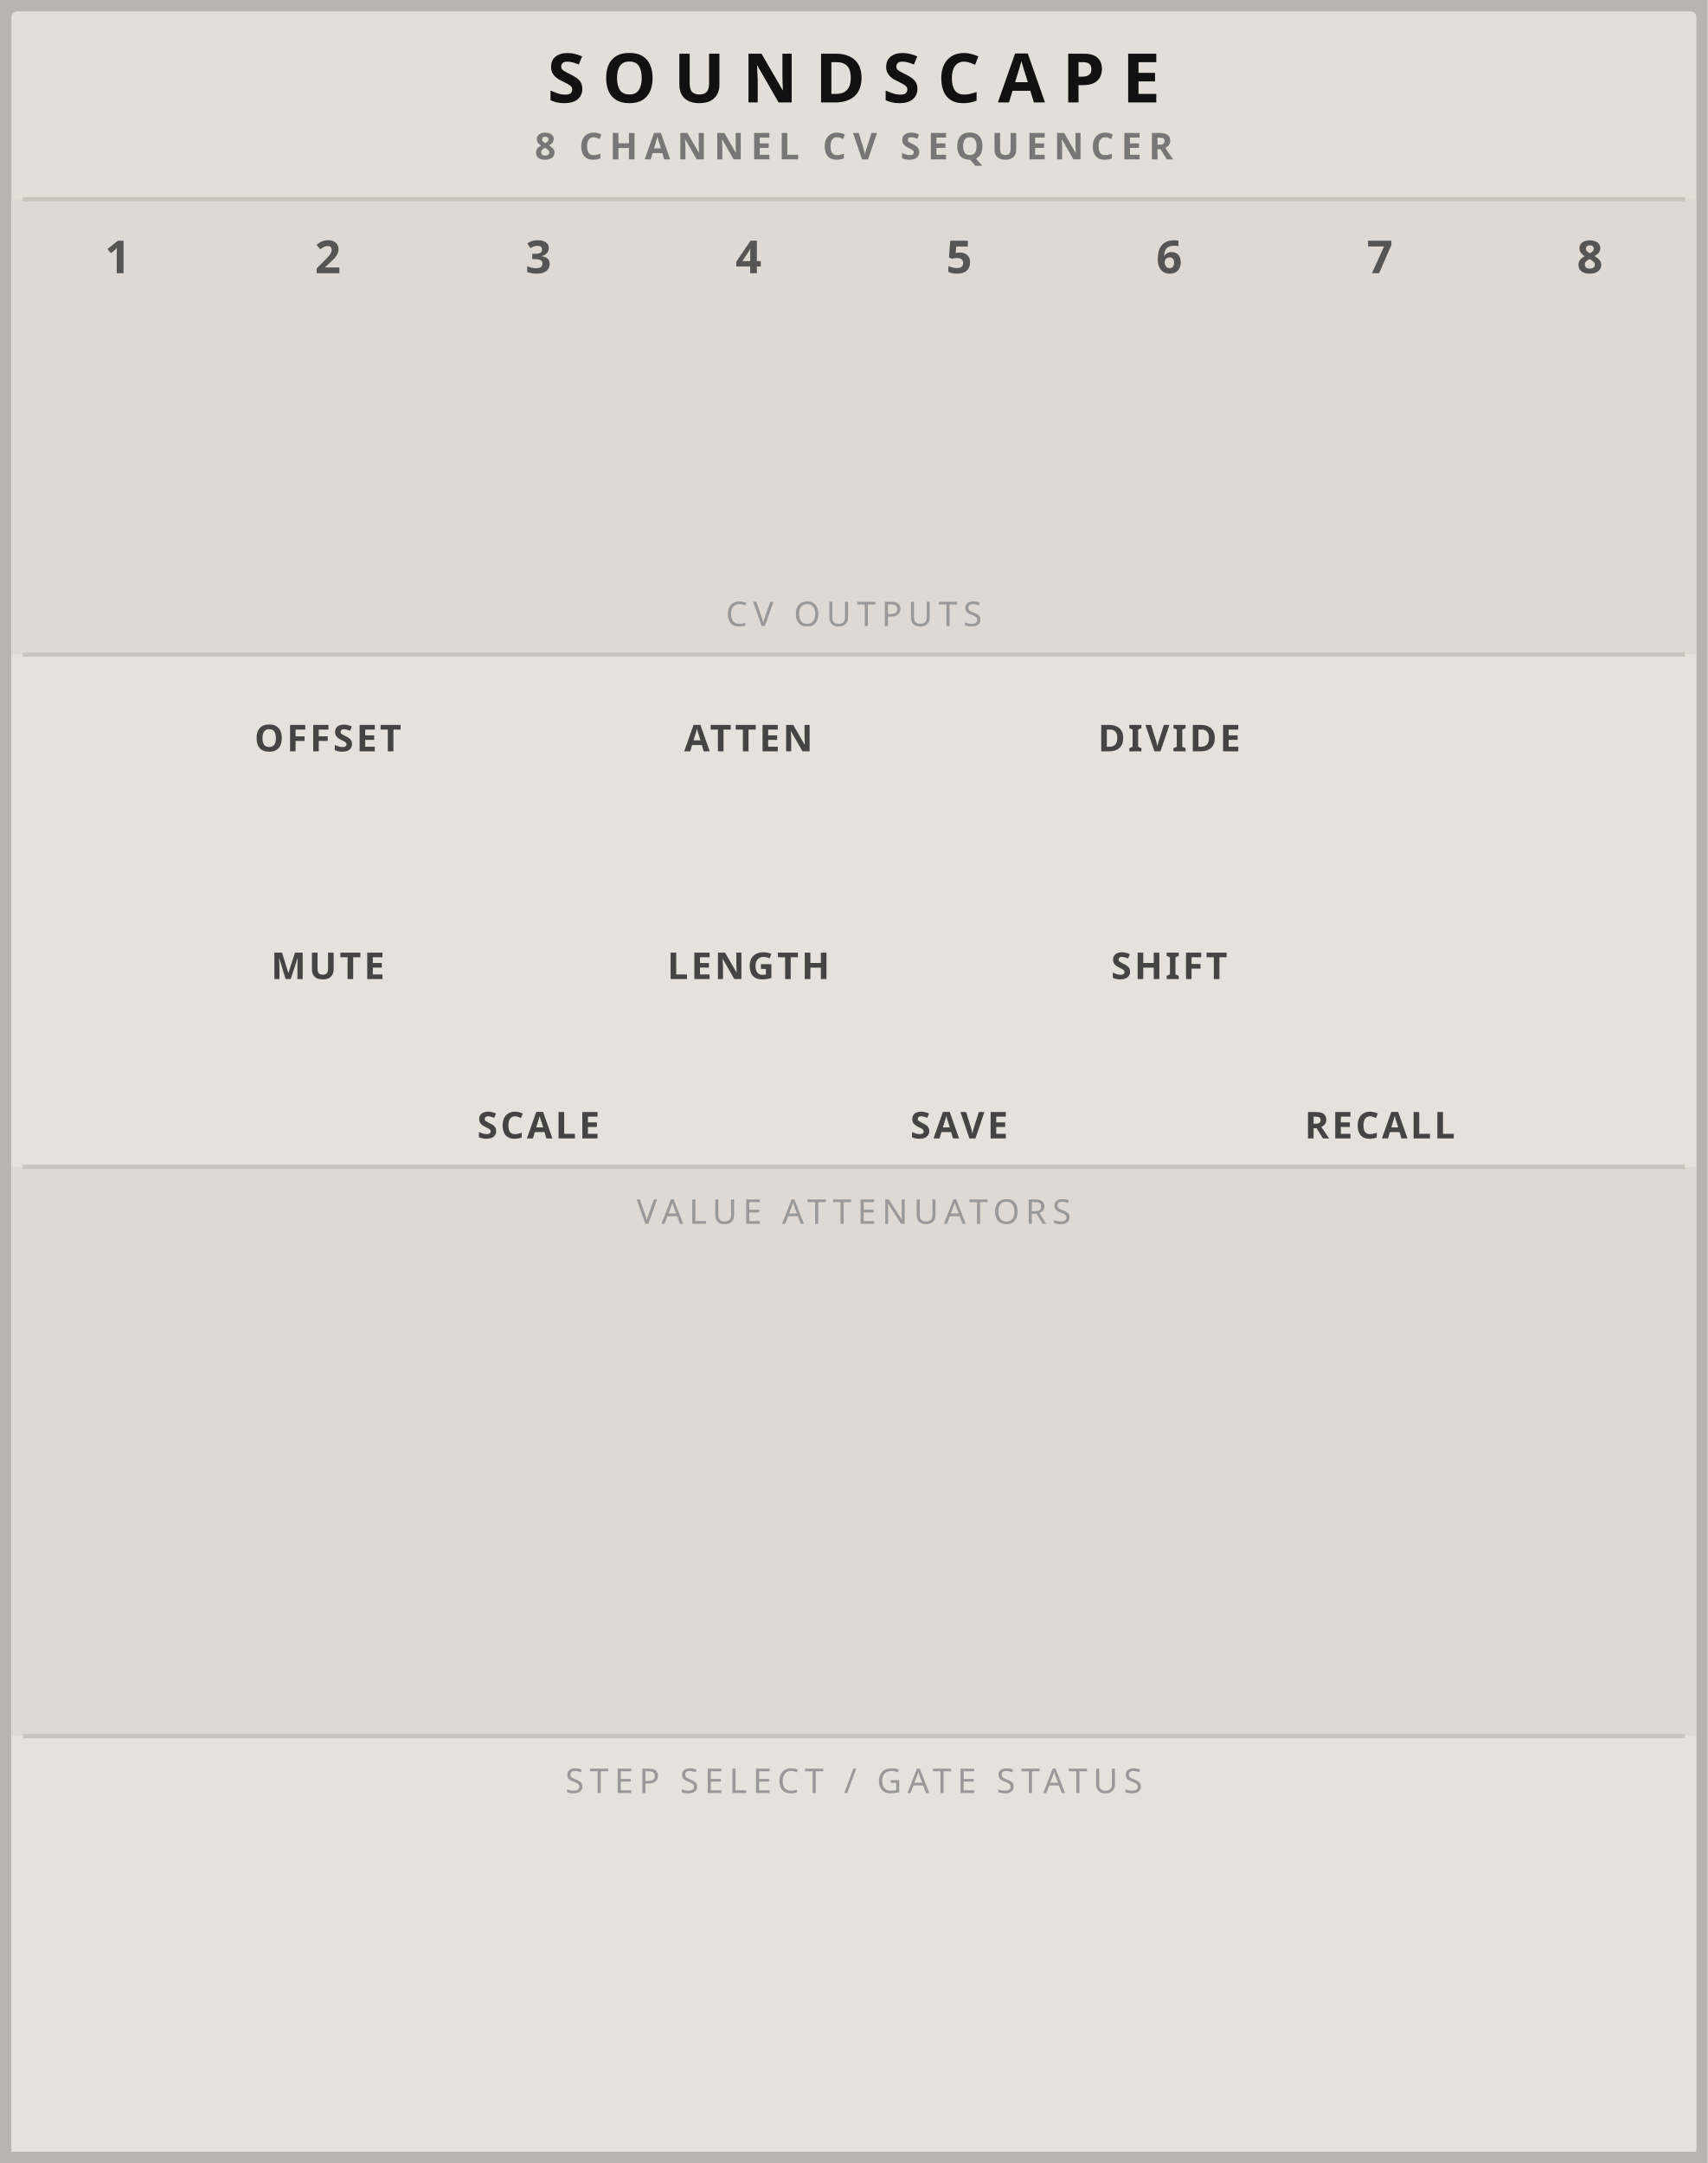
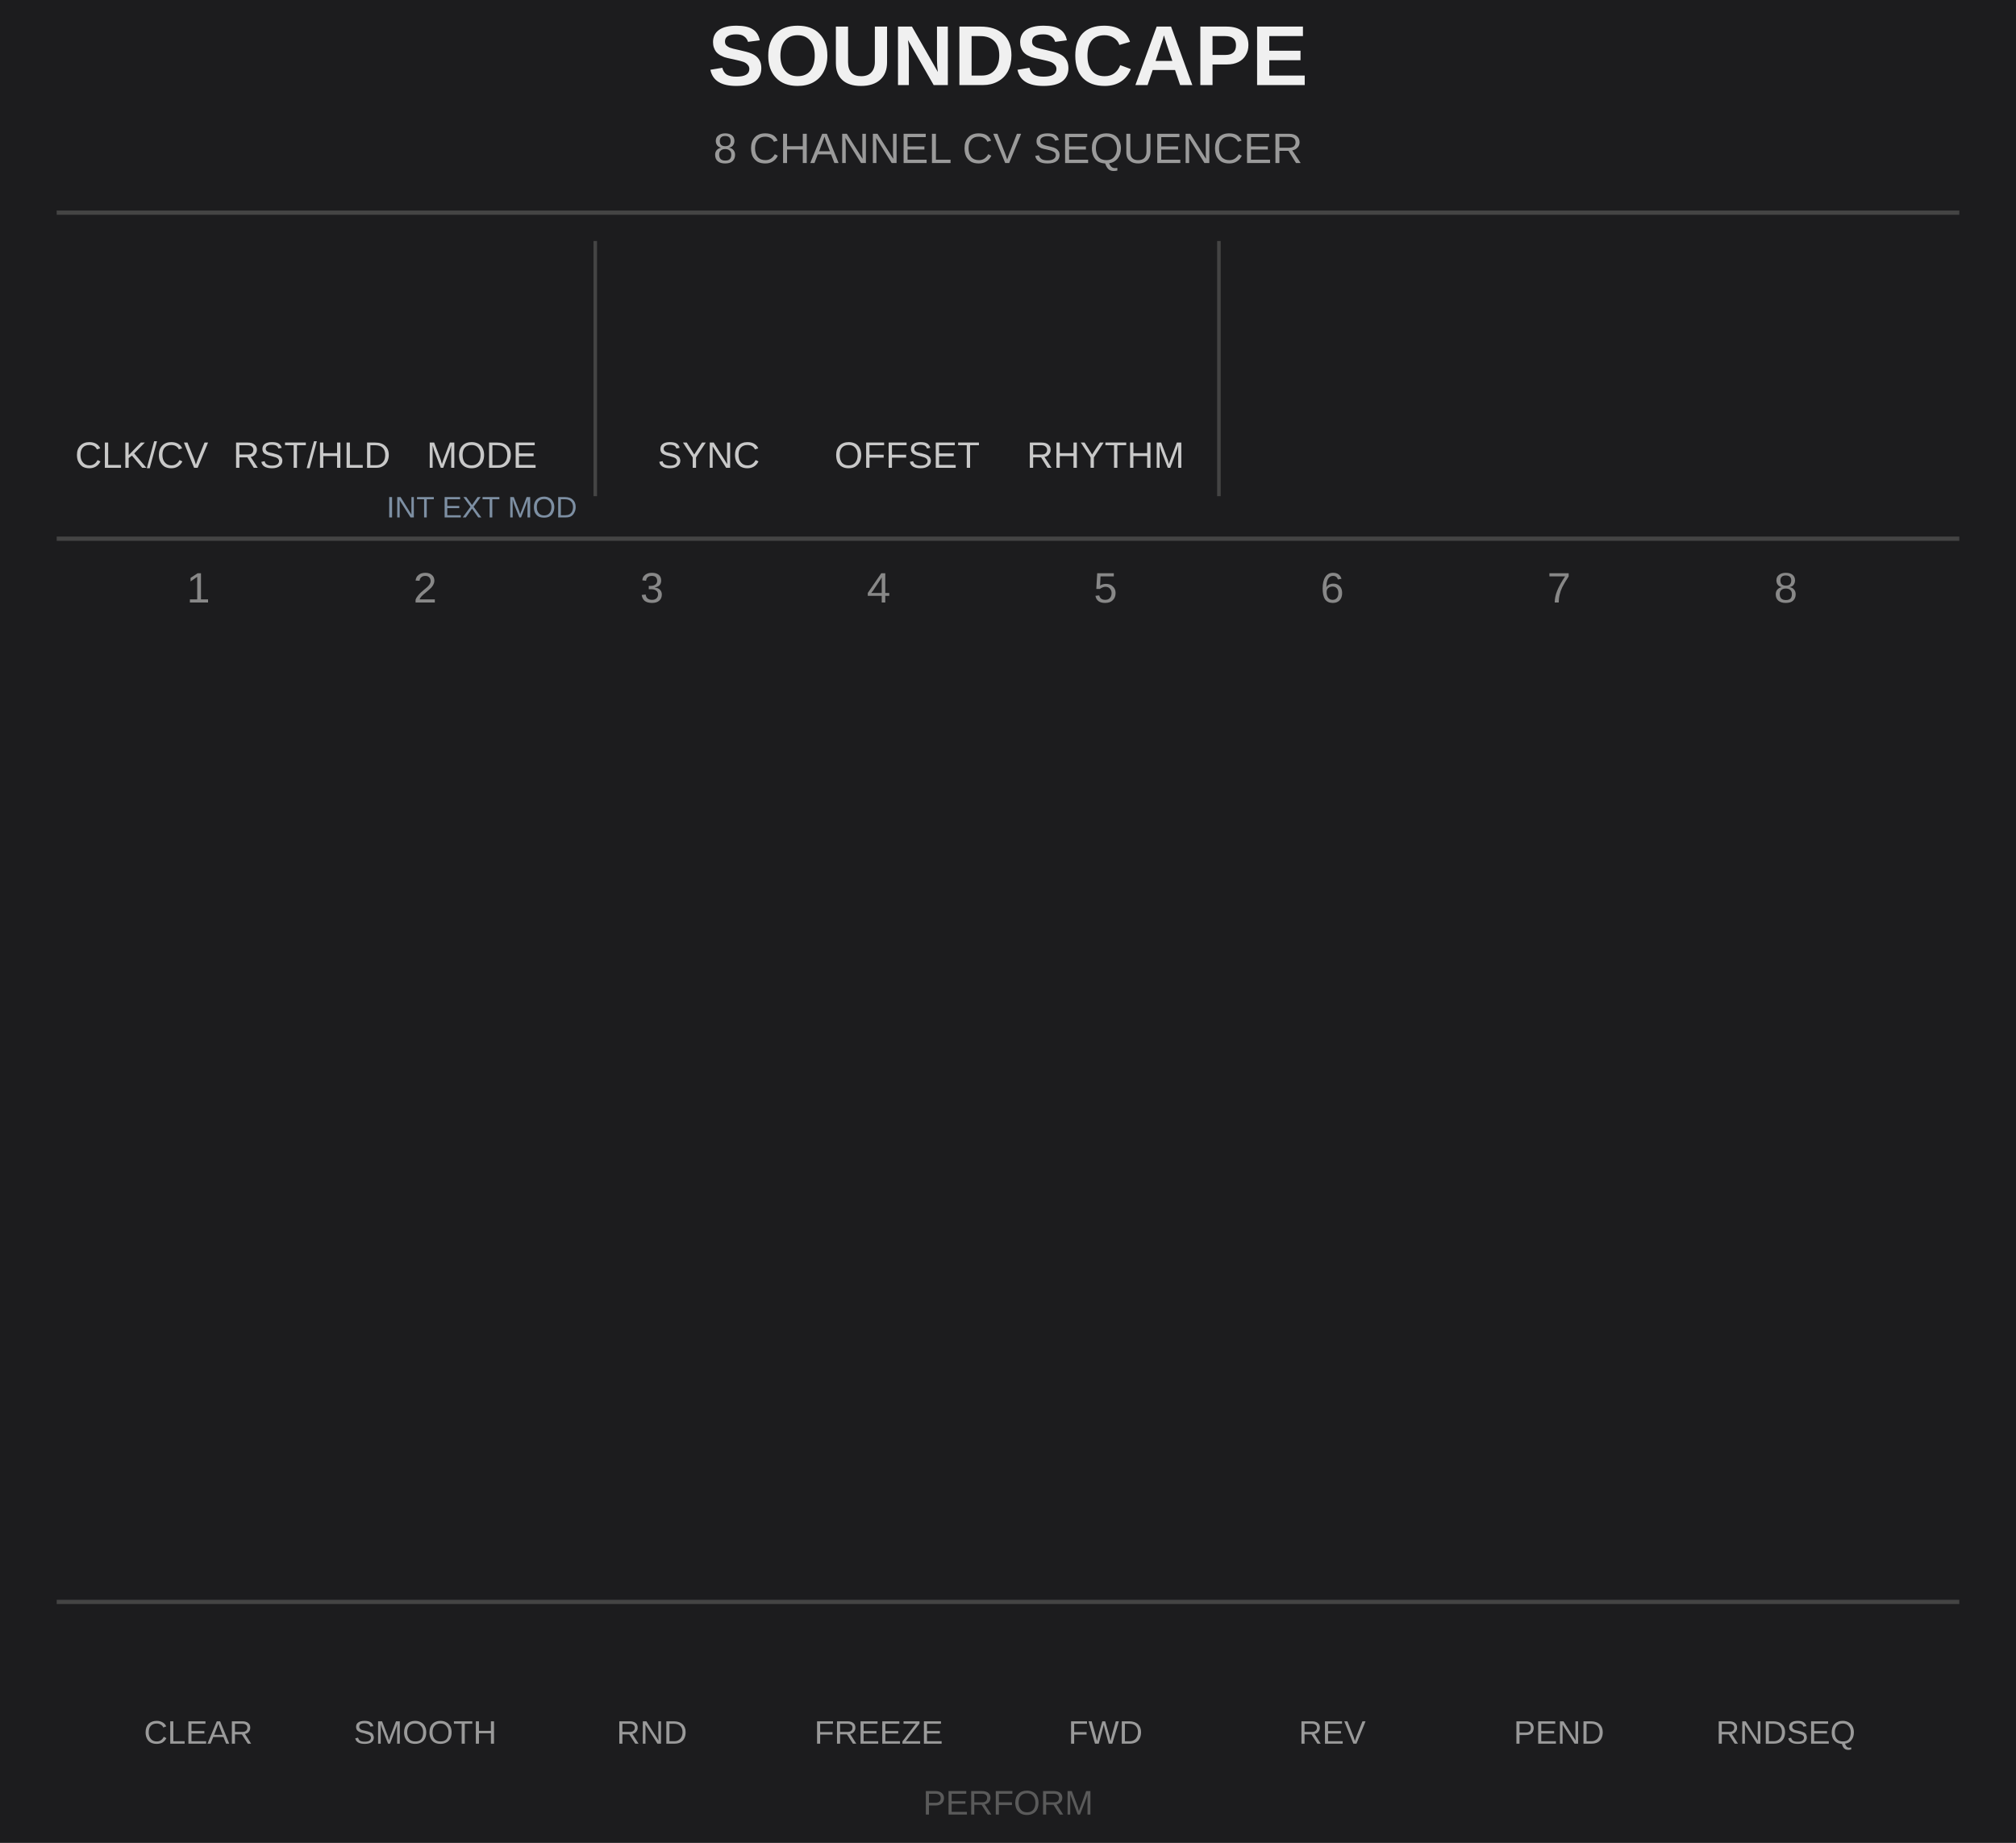
- <svg xmlns="http://www.w3.org/2000/svg" width="300" height="380" viewBox="0 0 300 380" version="1.1" id="svg186">
-   <path id="panel-border-dark" style="fill:#b8b5ae" d="M 0,0 H 300 V 380 H 0 Z" />
-   <path id="panel-face-light" style="fill:#e2dfd8" d="m 3,2 h 294 c 0.554,0 1,0.446 1,1 v 374 c 0,0.554 -0.446,1 -1,1 H 3 c -0.554,0 -1,-0.446 -1,-1 V 3 C 2,2.446 2.446,2 3,2 Z" />
-   <path id="outputs-band" style="fill:#dedad3" d="m 2,35 h 296 v 80 H 2 Z" />
-   <path id="controls-band" style="fill:#e5e2db" d="m 2,115 h 296 v 90 H 2 Z" />
-   <path id="sliders-band" style="fill:#dedad3" d="M 2,205 H 298 V 305 H 2 Z" />
-   <path id="step-buttons-band" style="fill:#e5e2db" d="m 2,305 h 296 v 73 H 2 Z" />
-   <path id="line-div-1" style="stroke:#c8c5be;stroke-width:0.75" d="M 4,35 H 296" />
-   <path id="line-div-2" style="stroke:#c8c5be;stroke-width:0.75" d="M 4,115 H 296" />
-   <path id="line-div-3" style="stroke:#c8c5be;stroke-width:0.75" d="M 4,205 H 296" />
-   <path id="line-div-4" style="stroke:#c8c5be;stroke-width:0.75" d="M 4,305 H 296" />
-   <text x="150" y="18" font-family="sans-serif" font-weight="bold" font-size="12px" fill="#111111" text-anchor="middle" letter-spacing="3">SOUNDSCAPE</text>
-   <text x="150" y="28" font-family="sans-serif" font-weight="bold" font-size="6.5px" fill="#777777" text-anchor="middle" letter-spacing="1.2">8 CHANNEL CV SEQUENCER</text>
-   <g font-family="sans-serif" font-weight="bold" font-size="8px" fill="#555555" text-anchor="middle">
-     <text x="20.7" y="48">1</text>
-     <text x="57.6" y="48">2</text>
-     <text x="94.6" y="48">3</text>
-     <text x="131.5" y="48">4</text>
-     <text x="168.5" y="48">5</text>
-     <text x="205.4" y="48">6</text>
-     <text x="242.4" y="48">7</text>
-     <text x="279.3" y="48">8</text>
+ <svg xmlns="http://www.w3.org/2000/svg" width="142.24mm" height="130mm" viewBox="0 0 142.24 130">
+   <rect x="0" y="0" width="142.24" height="130" fill="#1c1c1e" />
+   <text x="71.12" y="6" text-anchor="middle" font-family="Arial, sans-serif" font-size="6" font-weight="bold" fill="#f0f0f0">SOUNDSCAPE</text>
+   <text x="71.12" y="11.5" text-anchor="middle" font-family="Arial, sans-serif" font-size="3" fill="#9a9a9a">8 CHANNEL CV SEQUENCER</text>
+   <line x1="4" y1="15" x2="138.24" y2="15" stroke="#444" stroke-width="0.3" />
+   <text x="10" y="33" text-anchor="middle" font-family="Arial, sans-serif" font-size="2.6" fill="#c8c8c8">CLK/CV</text>
+   <text x="22" y="33" text-anchor="middle" font-family="Arial, sans-serif" font-size="2.6" fill="#c8c8c8">RST/HLD</text>
+   <text x="34" y="33" text-anchor="middle" font-family="Arial, sans-serif" font-size="2.6" fill="#c8c8c8">MODE</text>
+   <text x="34" y="36.5" text-anchor="middle" font-family="Arial, sans-serif" font-size="2.1" fill="#7d8fa3">INT EXT MOD</text>
+   <text x="50" y="33" text-anchor="middle" font-family="Arial, sans-serif" font-size="2.6" fill="#c8c8c8">SYNC</text>
+   <text x="64" y="33" text-anchor="middle" font-family="Arial, sans-serif" font-size="2.6" fill="#c8c8c8">OFFSET</text>
+   <text x="78" y="33" text-anchor="middle" font-family="Arial, sans-serif" font-size="2.6" fill="#c8c8c8">RHYTHM</text>
+   <line x1="42" y1="17" x2="42" y2="35" stroke="#444" stroke-width="0.25" />
+   <line x1="86" y1="17" x2="86" y2="35" stroke="#444" stroke-width="0.25" />
+   <line x1="4" y1="38" x2="138.24" y2="38" stroke="#444" stroke-width="0.3" />
+   <g font-family="Arial, sans-serif">
+     <text x="14" y="42.5" text-anchor="middle" font-size="3" fill="#888">1</text>
+     <text x="30" y="42.5" text-anchor="middle" font-size="3" fill="#888">2</text>
+     <text x="46" y="42.5" text-anchor="middle" font-size="3" fill="#888">3</text>
+     <text x="62" y="42.5" text-anchor="middle" font-size="3" fill="#888">4</text>
+     <text x="78" y="42.5" text-anchor="middle" font-size="3" fill="#888">5</text>
+     <text x="94" y="42.5" text-anchor="middle" font-size="3" fill="#888">6</text>
+     <text x="110" y="42.5" text-anchor="middle" font-size="3" fill="#888">7</text>
+     <text x="126" y="42.5" text-anchor="middle" font-size="3" fill="#888">8</text>
  </g>
-   <text x="150" y="110" font-family="sans-serif" font-size="6px" fill="#999999" text-anchor="middle" letter-spacing="1">CV OUTPUTS</text>
-   <g font-family="sans-serif" font-weight="bold" font-size="6.5px" fill="#444444" text-anchor="middle" letter-spacing="0.5">
-     <text x="57.6" y="132">OFFSET</text>
-     <text x="131.5" y="132">ATTEN</text>
-     <text x="205.4" y="132">DIVIDE</text>
-     <text x="57.6" y="172">MUTE</text>
-     <text x="131.5" y="172">LENGTH</text>
-     <text x="205.4" y="172">SHIFT</text>
-     <text x="94.6" y="200">SCALE</text>
-     <text x="168.5" y="200">SAVE</text>
-     <text x="242.4" y="200">RECALL</text>
+   <line x1="4" y1="113" x2="138.24" y2="113" stroke="#444" stroke-width="0.3" />
+   <g font-family="Arial, sans-serif" font-size="2.3" fill="#9a9a9a" text-anchor="middle">
+     <text x="14" y="123">CLEAR</text>
+     <text x="30" y="123">SMOOTH</text>
+     <text x="46" y="123">RND</text>
+     <text x="62" y="123">FREEZE</text>
+     <text x="78" y="123">FWD</text>
+     <text x="94" y="123">REV</text>
+     <text x="110" y="123">PEND</text>
+     <text x="126" y="123">RNDSEQ</text>
  </g>
-   <text x="150" y="215" font-family="sans-serif" font-size="6px" fill="#999999" text-anchor="middle" letter-spacing="1">VALUE ATTENUATORS</text>
-   <text x="150" y="315" font-family="sans-serif" font-size="6px" fill="#999999" text-anchor="middle" letter-spacing="1">STEP SELECT / GATE STATUS</text>
+   <text x="71.12" y="128" text-anchor="middle" font-family="Arial, sans-serif" font-size="2.4" fill="#5a5a5a">PERFORM</text>
</svg>
